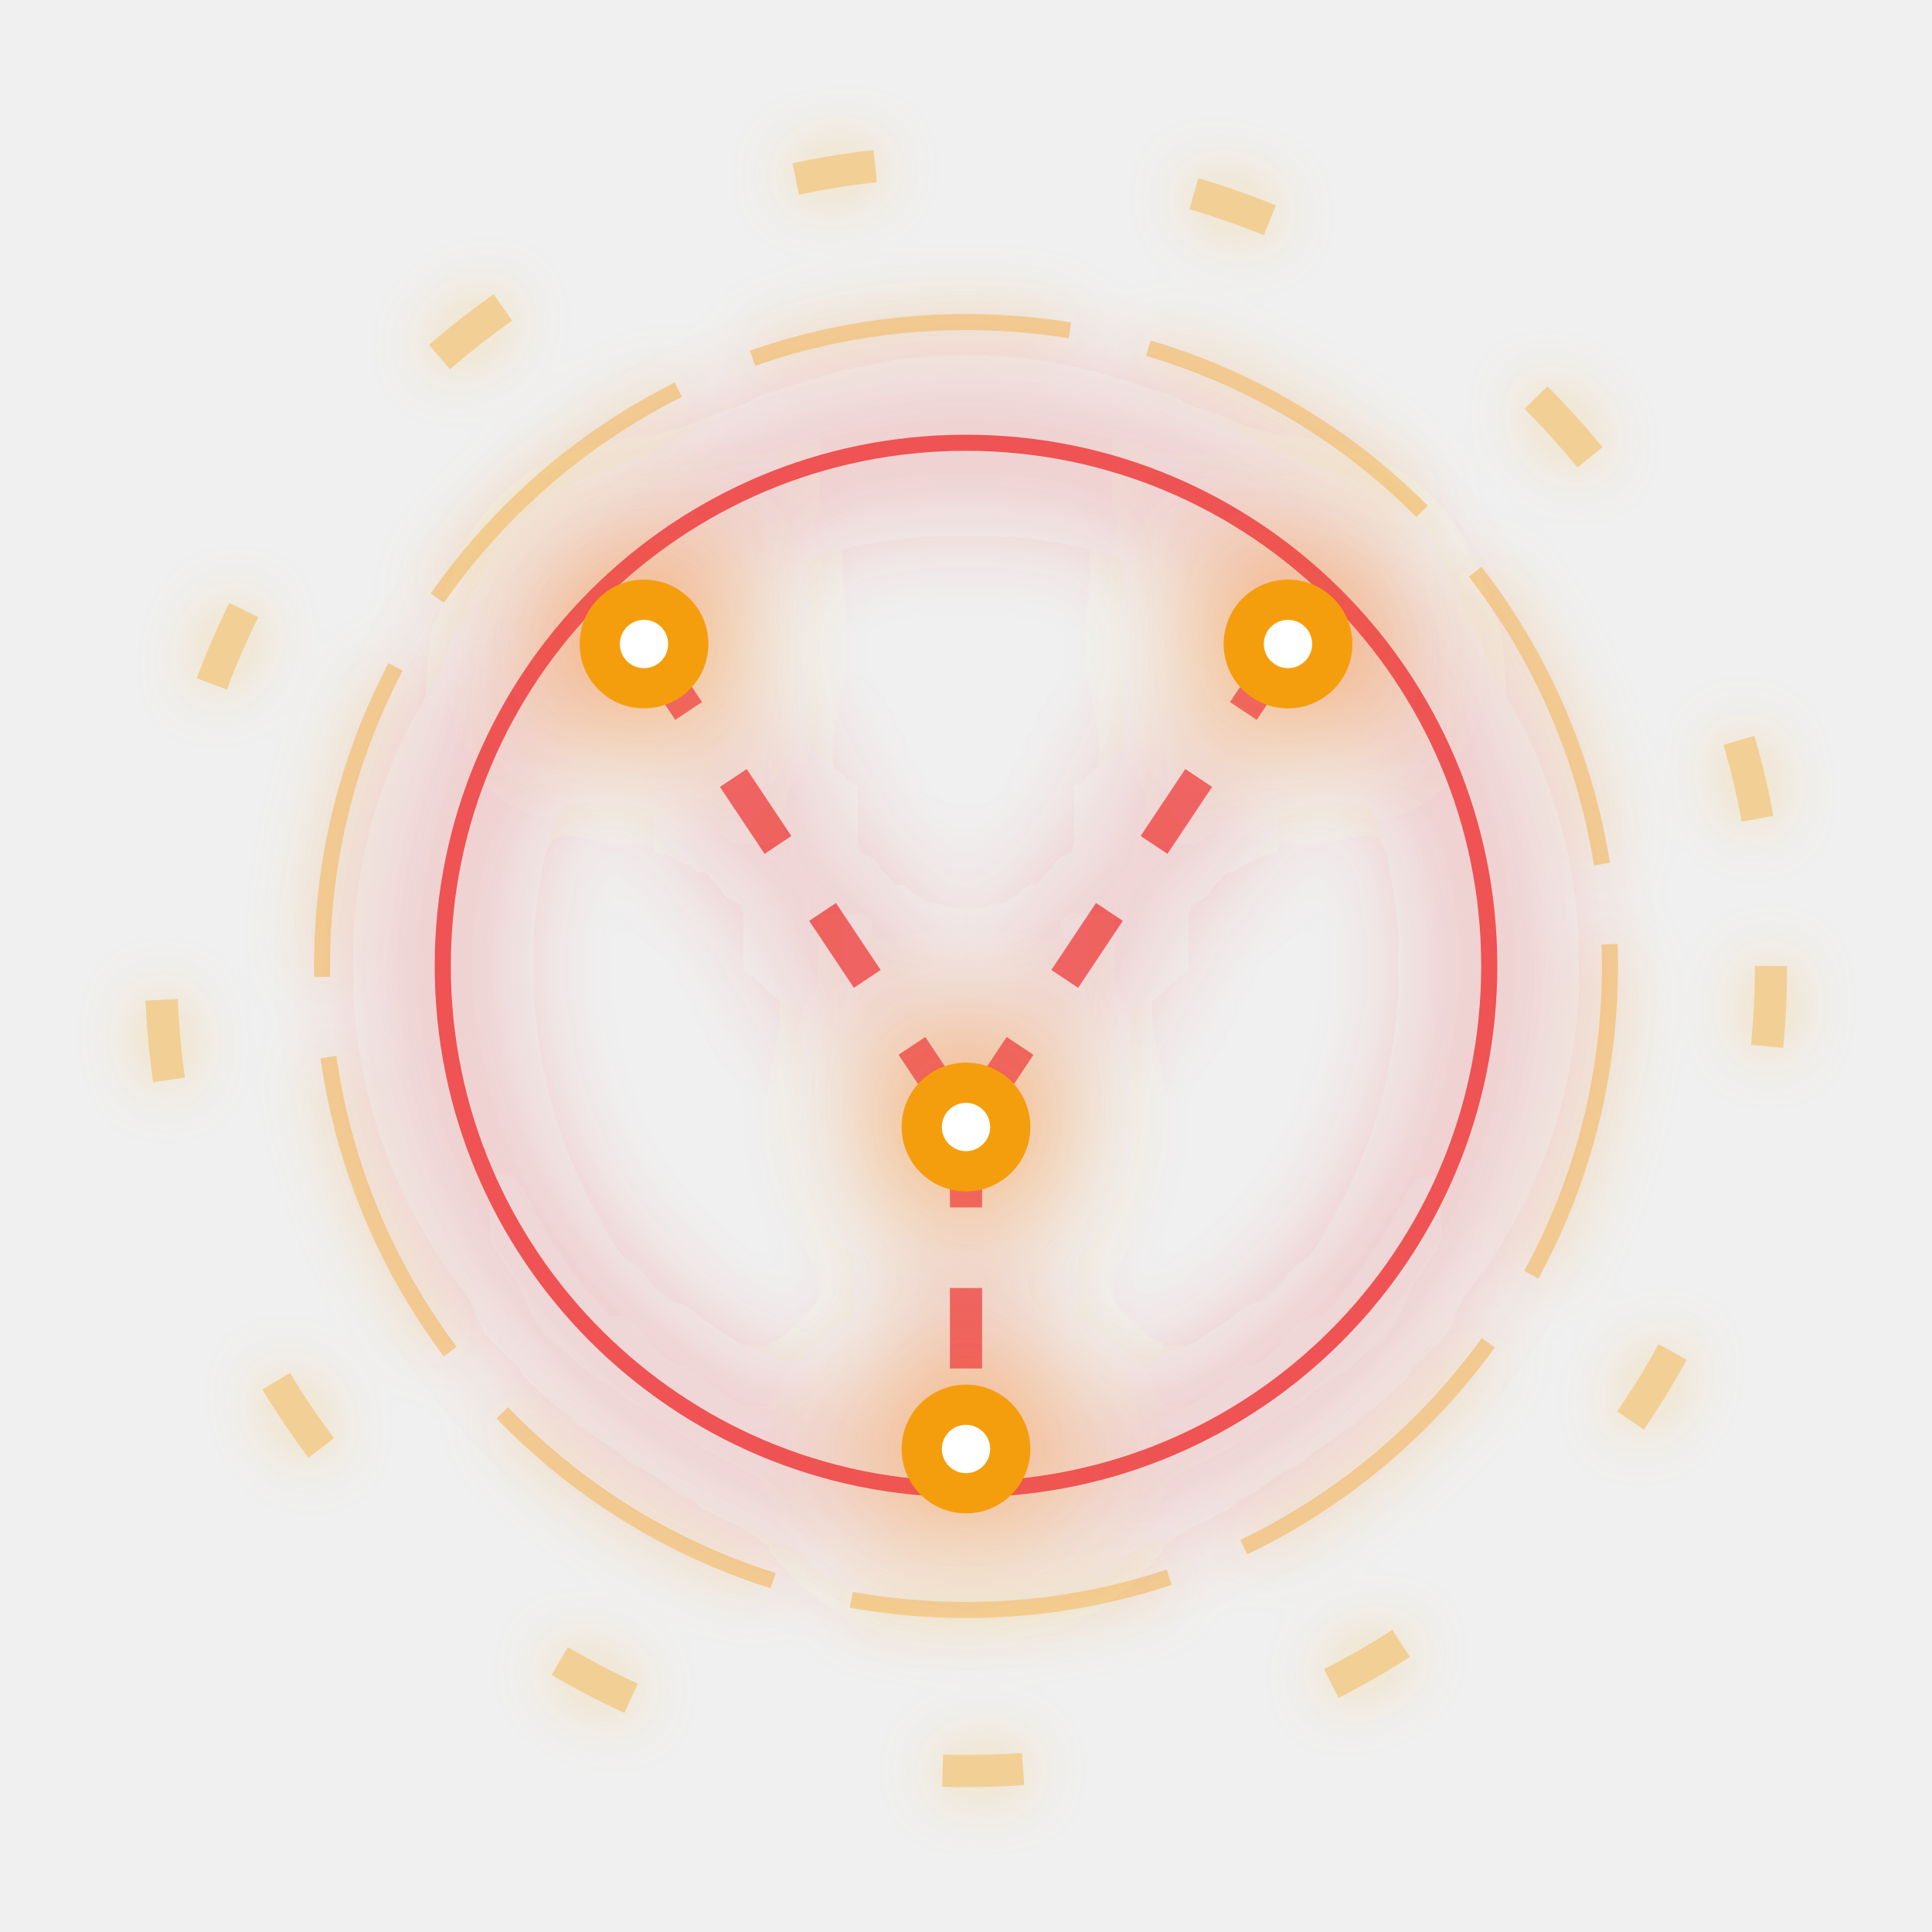
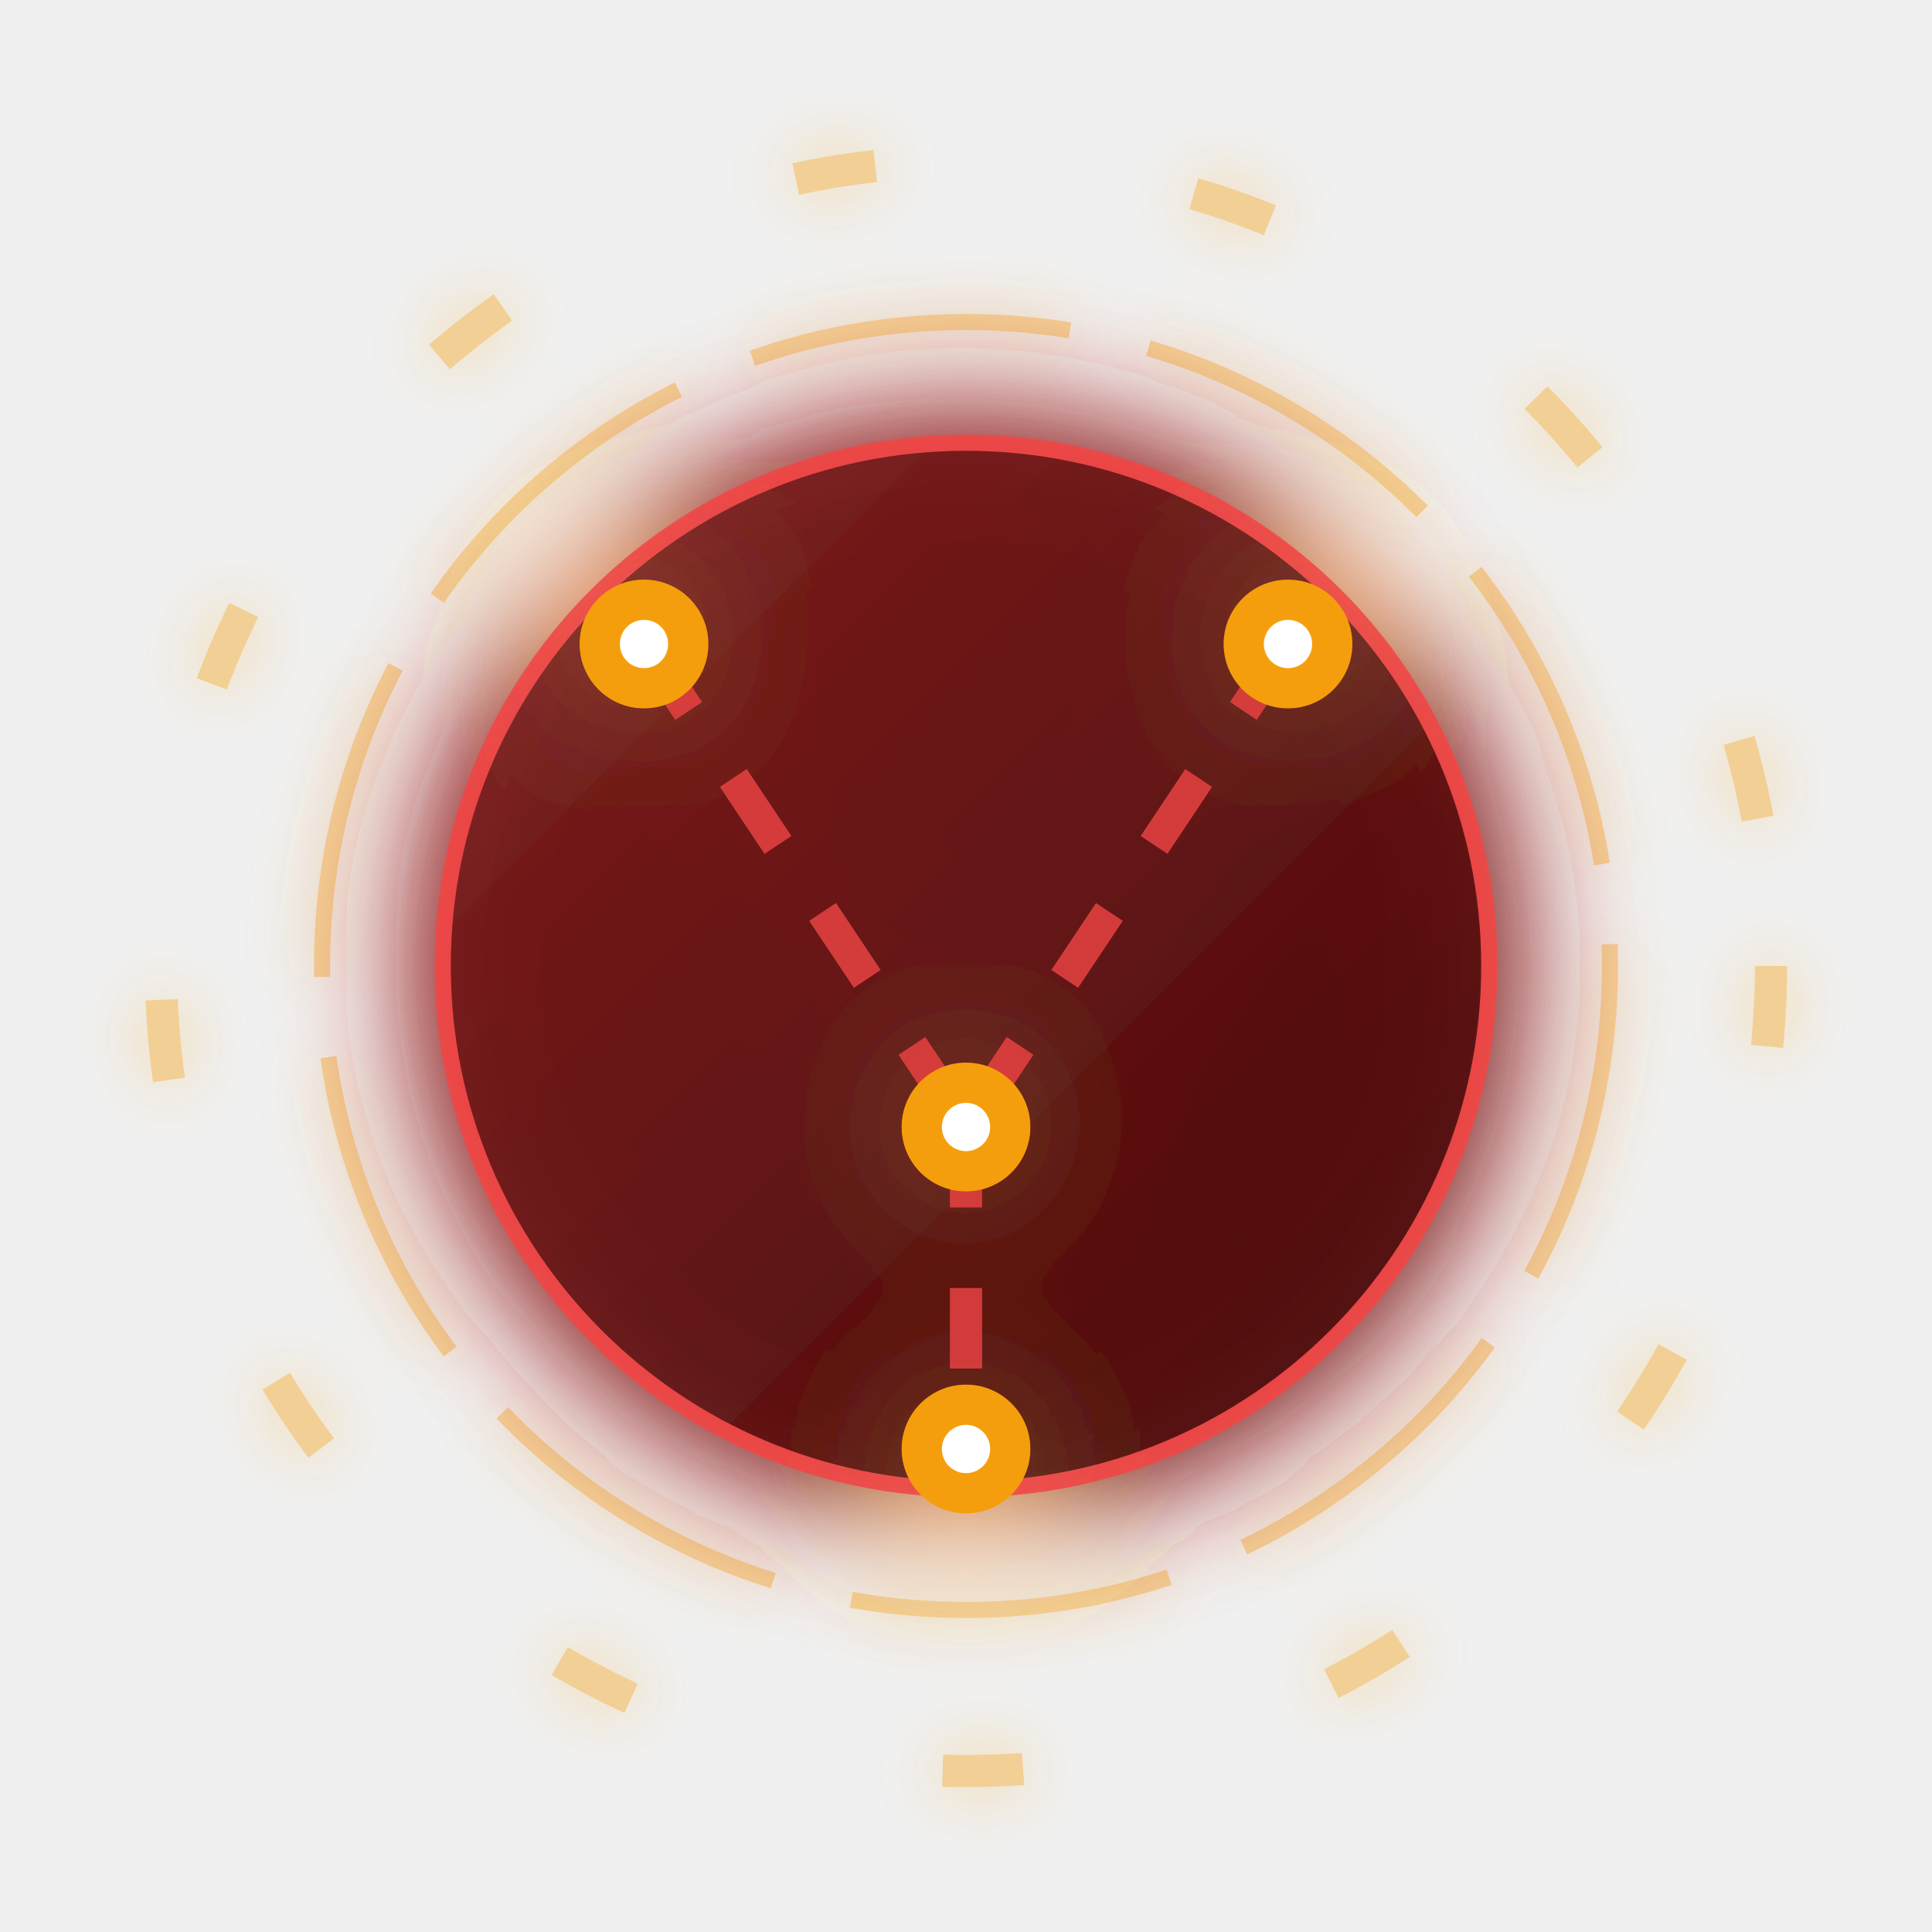
<svg xmlns="http://www.w3.org/2000/svg" viewBox="0 0 240 240" class="w-full h-full">
  <style>body { font-family: system-ui, -apple-system, sans-serif; transition: background-color 0.5s, color 0.5s; }
    /* 全局星座基础动画 */
    .node-fire { animation: f-flicker 0.2s infinite alternate; }
    .line-fire { stroke-dasharray: 10 10; animation: f-flow 1s linear infinite; }
    .node-air { animation: a-pulse 1s infinite alternate; }

    /* 水象专属强化 */
    .wrap-water { animation: w-float 4s ease-in-out infinite alternate; }
    .node-water { animation: w-glow 1.5s ease-in-out infinite alternate; }
    .line-water { stroke-dasharray: 12 24; animation: w-flow 2s linear infinite; }
    .node-water-ripple { animation: w-ripple 2s infinite cubic-bezier(0.4, 0, 0.2, 1); }

    /* 土象专属强化 */
    .node-earth { animation: e-pulse 2s cubic-bezier(0.4, 0, 0.6, 1) infinite; }
    .line-earth { stroke-dasharray: 20 40; animation: e-flow 2s linear infinite; }
    .e-scan-line { animation: e-scan 3s linear infinite; }
    .e-rot-box { transform-origin: 120px 120px; animation: e-rot 10s cubic-bezier(0.68, -0.55, 0.265, 1.55) infinite; }

    @keyframes f-flicker { 0% { opacity: 0.6; transform: scale(0.9); } 100% { opacity: 1; transform: scale(1.2); } }
    @keyframes f-flow { 100% { stroke-dashoffset: -20; } }
    @keyframes a-pulse { 0% { opacity: 0.4; transform: scale(0.8); } 100% { opacity: 1; transform: scale(1.5); filter: brightness(1.5); } }

    /* 新增水象/土象关键帧 */
    @keyframes w-float { 0% { transform: translateY(-5px); } 100% { transform: translateY(5px); } }
    @keyframes w-glow { 0% { opacity: 0.5; transform: scale(0.8); } 100% { opacity: 1; transform: scale(1.3); filter: brightness(1.3); } }
    @keyframes w-ripple { 0% { r: 5px; opacity: 1; stroke-width: 4; } 100% { r: 35px; opacity: 0; stroke-width: 0; } }
    @keyframes w-flow { 100% { stroke-dashoffset: -36; } }

    @keyframes e-pulse { 0%, 100% { opacity: 1; transform: scale(1); } 50% { opacity: 0.4; transform: scale(0.6); } }
    @keyframes e-flow { 100% { stroke-dashoffset: -60; } }
    @keyframes e-scan { 0% { transform: translateY(-100px); opacity: 0; } 10%, 90% { opacity: 1; } 100% { transform: translateY(100px); opacity: 0; } }
    @keyframes e-rot { 100% { transform: rotate(90deg); } }
</style>
  <defs>
    <filter id="glow-neon-d" x="-50%" y="-50%" width="200%" height="200%">
      <feGaussianBlur stdDeviation="4" result="blur" />
      <feMerge>
        <feMergeNode in="blur" />
        <feMergeNode in="SourceGraphic" />
      </feMerge>
    </filter>
    <filter id="glow-intense-d" x="-50%" y="-50%" width="200%" height="200%">
      <feGaussianBlur stdDeviation="8" result="b1" />
      <feGaussianBlur stdDeviation="3" result="b2" />
      <feMerge>
        <feMergeNode in="b1" />
        <feMergeNode in="b2" />
        <feMergeNode in="SourceGraphic" />
      </feMerge>
    </filter>
    <filter id="glow-neon-l" x="-50%" y="-50%" width="200%" height="200%">
      <feDropShadow dx="0" dy="3" stdDeviation="4" flood-color="#000" flood-opacity="0.2" result="shadow" />
      <feGaussianBlur in="SourceGraphic" stdDeviation="2" result="glow" />
      <feMerge>
        <feMergeNode in="shadow" />
        <feMergeNode in="glow" />
        <feMergeNode in="SourceGraphic" />
      </feMerge>
    </filter>
    <filter id="glow-intense-l" x="-50%" y="-50%" width="200%" height="200%">
      <feDropShadow dx="0" dy="5" stdDeviation="6" flood-color="#000" flood-opacity="0.25" result="shadow" />
      <feGaussianBlur in="SourceGraphic" stdDeviation="4" result="b1" />
      <feGaussianBlur in="SourceGraphic" stdDeviation="1" result="b2" />
      <feMerge>
        <feMergeNode in="shadow" />
        <feMergeNode in="b1" />
        <feMergeNode in="b2" />
        <feMergeNode in="SourceGraphic" />
      </feMerge>
    </filter>
    <linearGradient id="bg-supreme-d" x1="0%" y1="0%" x2="100%" y2="100%">
      <stop offset="0%" stop-color="#2a2d3e" />
      <stop offset="100%" stop-color="#0a0a0f" />
    </linearGradient>
    <linearGradient id="bg-supreme-l" x1="0%" y1="0%" x2="100%" y2="100%">
      <stop offset="0%" stop-color="#ffffff" />
      <stop offset="100%" stop-color="#cbd5e1" />
    </linearGradient>
    <linearGradient id="bg-void-d" x1="0%" y1="0%" x2="100%" y2="100%">
      <stop offset="0%" stop-color="#1a0033" />
      <stop offset="50%" stop-color="#05000a" />
      <stop offset="100%" stop-color="#000000" />
    </linearGradient>
    <linearGradient id="bg-void-l" x1="0%" y1="0%" x2="100%" y2="100%">
      <stop offset="0%" stop-color="#312e81" />
      <stop offset="50%" stop-color="#0f172a" />
      <stop offset="100%" stop-color="#020617" />
    </linearGradient>
    <linearGradient id="bg-ice-d" x1="0%" y1="0%" x2="100%" y2="100%">
      <stop offset="0%" stop-color="#002244" />
      <stop offset="100%" stop-color="#000a1a" />
    </linearGradient>
    <linearGradient id="bg-ice-l" x1="0%" y1="0%" x2="100%" y2="100%">
      <stop offset="0%" stop-color="#e0f2fe" />
      <stop offset="100%" stop-color="#7dd3fc" />
    </linearGradient>
    <linearGradient id="bg-gold-d" x1="0%" y1="0%" x2="100%" y2="100%">
      <stop offset="0%" stop-color="#4a3b1c" />
      <stop offset="100%" stop-color="#1a140a" />
    </linearGradient>
    <linearGradient id="bg-gold-l" x1="0%" y1="0%" x2="100%" y2="100%">
      <stop offset="0%" stop-color="#fef3c7" />
      <stop offset="100%" stop-color="#fbbf24" />
    </linearGradient>
    <linearGradient id="bg-moon-d" x1="0%" y1="0%" x2="100%" y2="100%">
      <stop offset="0%" stop-color="#334155" />
      <stop offset="100%" stop-color="#0f172a" />
    </linearGradient>
    <linearGradient id="bg-moon-l" x1="0%" y1="0%" x2="100%" y2="100%">
      <stop offset="0%" stop-color="#f8fafc" />
      <stop offset="100%" stop-color="#94a3b8" />
    </linearGradient>
    <linearGradient id="bg-omega-d" x1="0%" y1="0%" x2="100%" y2="100%">
      <stop offset="0%" stop-color="#4a0000" />
      <stop offset="100%" stop-color="#1a0000" />
    </linearGradient>
    <linearGradient id="bg-omega-l" x1="0%" y1="0%" x2="100%" y2="100%">
      <stop offset="0%" stop-color="#fee2e2" />
      <stop offset="100%" stop-color="#f87171" />
    </linearGradient>
    <linearGradient id="bg-matrix-d" x1="0%" y1="0%" x2="100%" y2="100%">
      <stop offset="0%" stop-color="#003311" />
      <stop offset="100%" stop-color="#001100" />
    </linearGradient>
    <linearGradient id="bg-matrix-l" x1="0%" y1="0%" x2="100%" y2="100%">
      <stop offset="0%" stop-color="#dcfce7" />
      <stop offset="100%" stop-color="#4ade80" />
    </linearGradient>
    <linearGradient id="bg-platinum-d" x1="0%" y1="0%" x2="100%" y2="100%">
      <stop offset="0%" stop-color="#475569" />
      <stop offset="100%" stop-color="#1e293b" />
    </linearGradient>
    <linearGradient id="bg-platinum-l" x1="0%" y1="0%" x2="100%" y2="100%">
      <stop offset="0%" stop-color="#ffffff" />
      <stop offset="100%" stop-color="#94a3b8" />
    </linearGradient>
    <linearGradient id="bg-nebula-d" x1="0%" y1="0%" x2="100%" y2="100%">
      <stop offset="0%" stop-color="#581c87" />
      <stop offset="50%" stop-color="#831843" />
      <stop offset="100%" stop-color="#171717" />
    </linearGradient>
    <linearGradient id="bg-nebula-l" x1="0%" y1="0%" x2="100%" y2="100%">
      <stop offset="0%" stop-color="#f3e8ff" />
      <stop offset="50%" stop-color="#fbcfe8" />
      <stop offset="100%" stop-color="#cbd5e1" />
    </linearGradient>
    <linearGradient id="bg-aegis-d" x1="0%" y1="0%" x2="100%" y2="100%">
      <stop offset="0%" stop-color="#0f172a" />
      <stop offset="100%" stop-color="#020617" />
    </linearGradient>
    <linearGradient id="bg-aegis-l" x1="0%" y1="0%" x2="100%" y2="100%">
      <stop offset="0%" stop-color="#f1f5f9" />
      <stop offset="100%" stop-color="#94a3b8" />
    </linearGradient>
    <linearGradient id="bg-reactor-d" x1="0%" y1="0%" x2="100%" y2="100%">
      <stop offset="0%" stop-color="#14532d" />
      <stop offset="100%" stop-color="#052e16" />
    </linearGradient>
    <linearGradient id="bg-reactor-l" x1="0%" y1="0%" x2="100%" y2="100%">
      <stop offset="0%" stop-color="#dcfce7" />
      <stop offset="100%" stop-color="#4ade80" />
    </linearGradient>
    <linearGradient id="bg-tactical-d" x1="0%" y1="0%" x2="100%" y2="100%">
      <stop offset="0%" stop-color="#450a0a" />
      <stop offset="100%" stop-color="#2a0000" />
    </linearGradient>
    <linearGradient id="bg-tactical-l" x1="0%" y1="0%" x2="100%" y2="100%">
      <stop offset="0%" stop-color="#fee2e2" />
      <stop offset="100%" stop-color="#f87171" />
    </linearGradient>
    <linearGradient id="bg-arcane-d" x1="0%" y1="0%" x2="100%" y2="100%">
      <stop offset="0%" stop-color="#3b0764" />
      <stop offset="100%" stop-color="#17002e" />
    </linearGradient>
    <linearGradient id="bg-arcane-l" x1="0%" y1="0%" x2="100%" y2="100%">
      <stop offset="0%" stop-color="#f3e8ff" />
      <stop offset="100%" stop-color="#c084fc" />
+     </linearGradient>
+     <linearGradient id="bg-a-fire-d" x1="0%" y1="0%" x2="100%" y2="100%">
+       <stop offset="0%" stop-color="#7f1d1d" />
+       <stop offset="100%" stop-color="#450a0a" />
    </linearGradient>
  </defs>
  <g stroke="#f59e0b" fill="none" filter="url(#glow-neon-d)" opacity="0.4" style="transform-origin:120px 120px;animation:f-flow 2s linear infinite">
    <circle cx="120" cy="120" r="100" stroke-dasharray="10 40" stroke-width="4" />
    <circle cx="120" cy="120" r="80" stroke-dasharray="40 10" stroke-width="2" />
  </g>
  <g class="" filter="url(#glow-intense-d)">
    <circle cx="120" cy="120" r="65" fill="url(#bg-a-fire-d)" opacity="0.9" stroke="#ef4444" stroke-width="2" />
    <line key="l0" x1="80" y1="80" x2="120" y2="140" stroke="#ef4444" stroke-width="4" class="line-fire" opacity="0.8" />
    <line key="l1" x1="160" y1="80" x2="120" y2="140" stroke="#ef4444" stroke-width="4" class="line-fire" opacity="0.8" />
    <line key="l2" x1="120" y1="140" x2="120" y2="180" stroke="#ef4444" stroke-width="4" class="line-fire" opacity="0.8" />
    <g key="n0">
      <circle cx="80" cy="80" r="8" fill="#f59e0b" class="node-fire" style="animation-delay:0s" />
      <circle cx="80" cy="80" r="3" fill="#fff" />
    </g>
    <g key="n1">
      <circle cx="160" cy="80" r="8" fill="#f59e0b" class="node-fire" style="animation-delay:0.2s" />
      <circle cx="160" cy="80" r="3" fill="#fff" />
    </g>
    <g key="n2">
      <circle cx="120" cy="140" r="8" fill="#f59e0b" class="node-fire" style="animation-delay:0.4s" />
      <circle cx="120" cy="140" r="3" fill="#fff" />
    </g>
    <g key="n3">
      <circle cx="120" cy="180" r="8" fill="#f59e0b" class="node-fire" style="animation-delay:0.6s" />
      <circle cx="120" cy="180" r="3" fill="#fff" />
    </g>
  </g>
  <style>@media(prefers-reduced-motion:reduce){*{animation:none!important;transition:none!important}}</style>
</svg>
